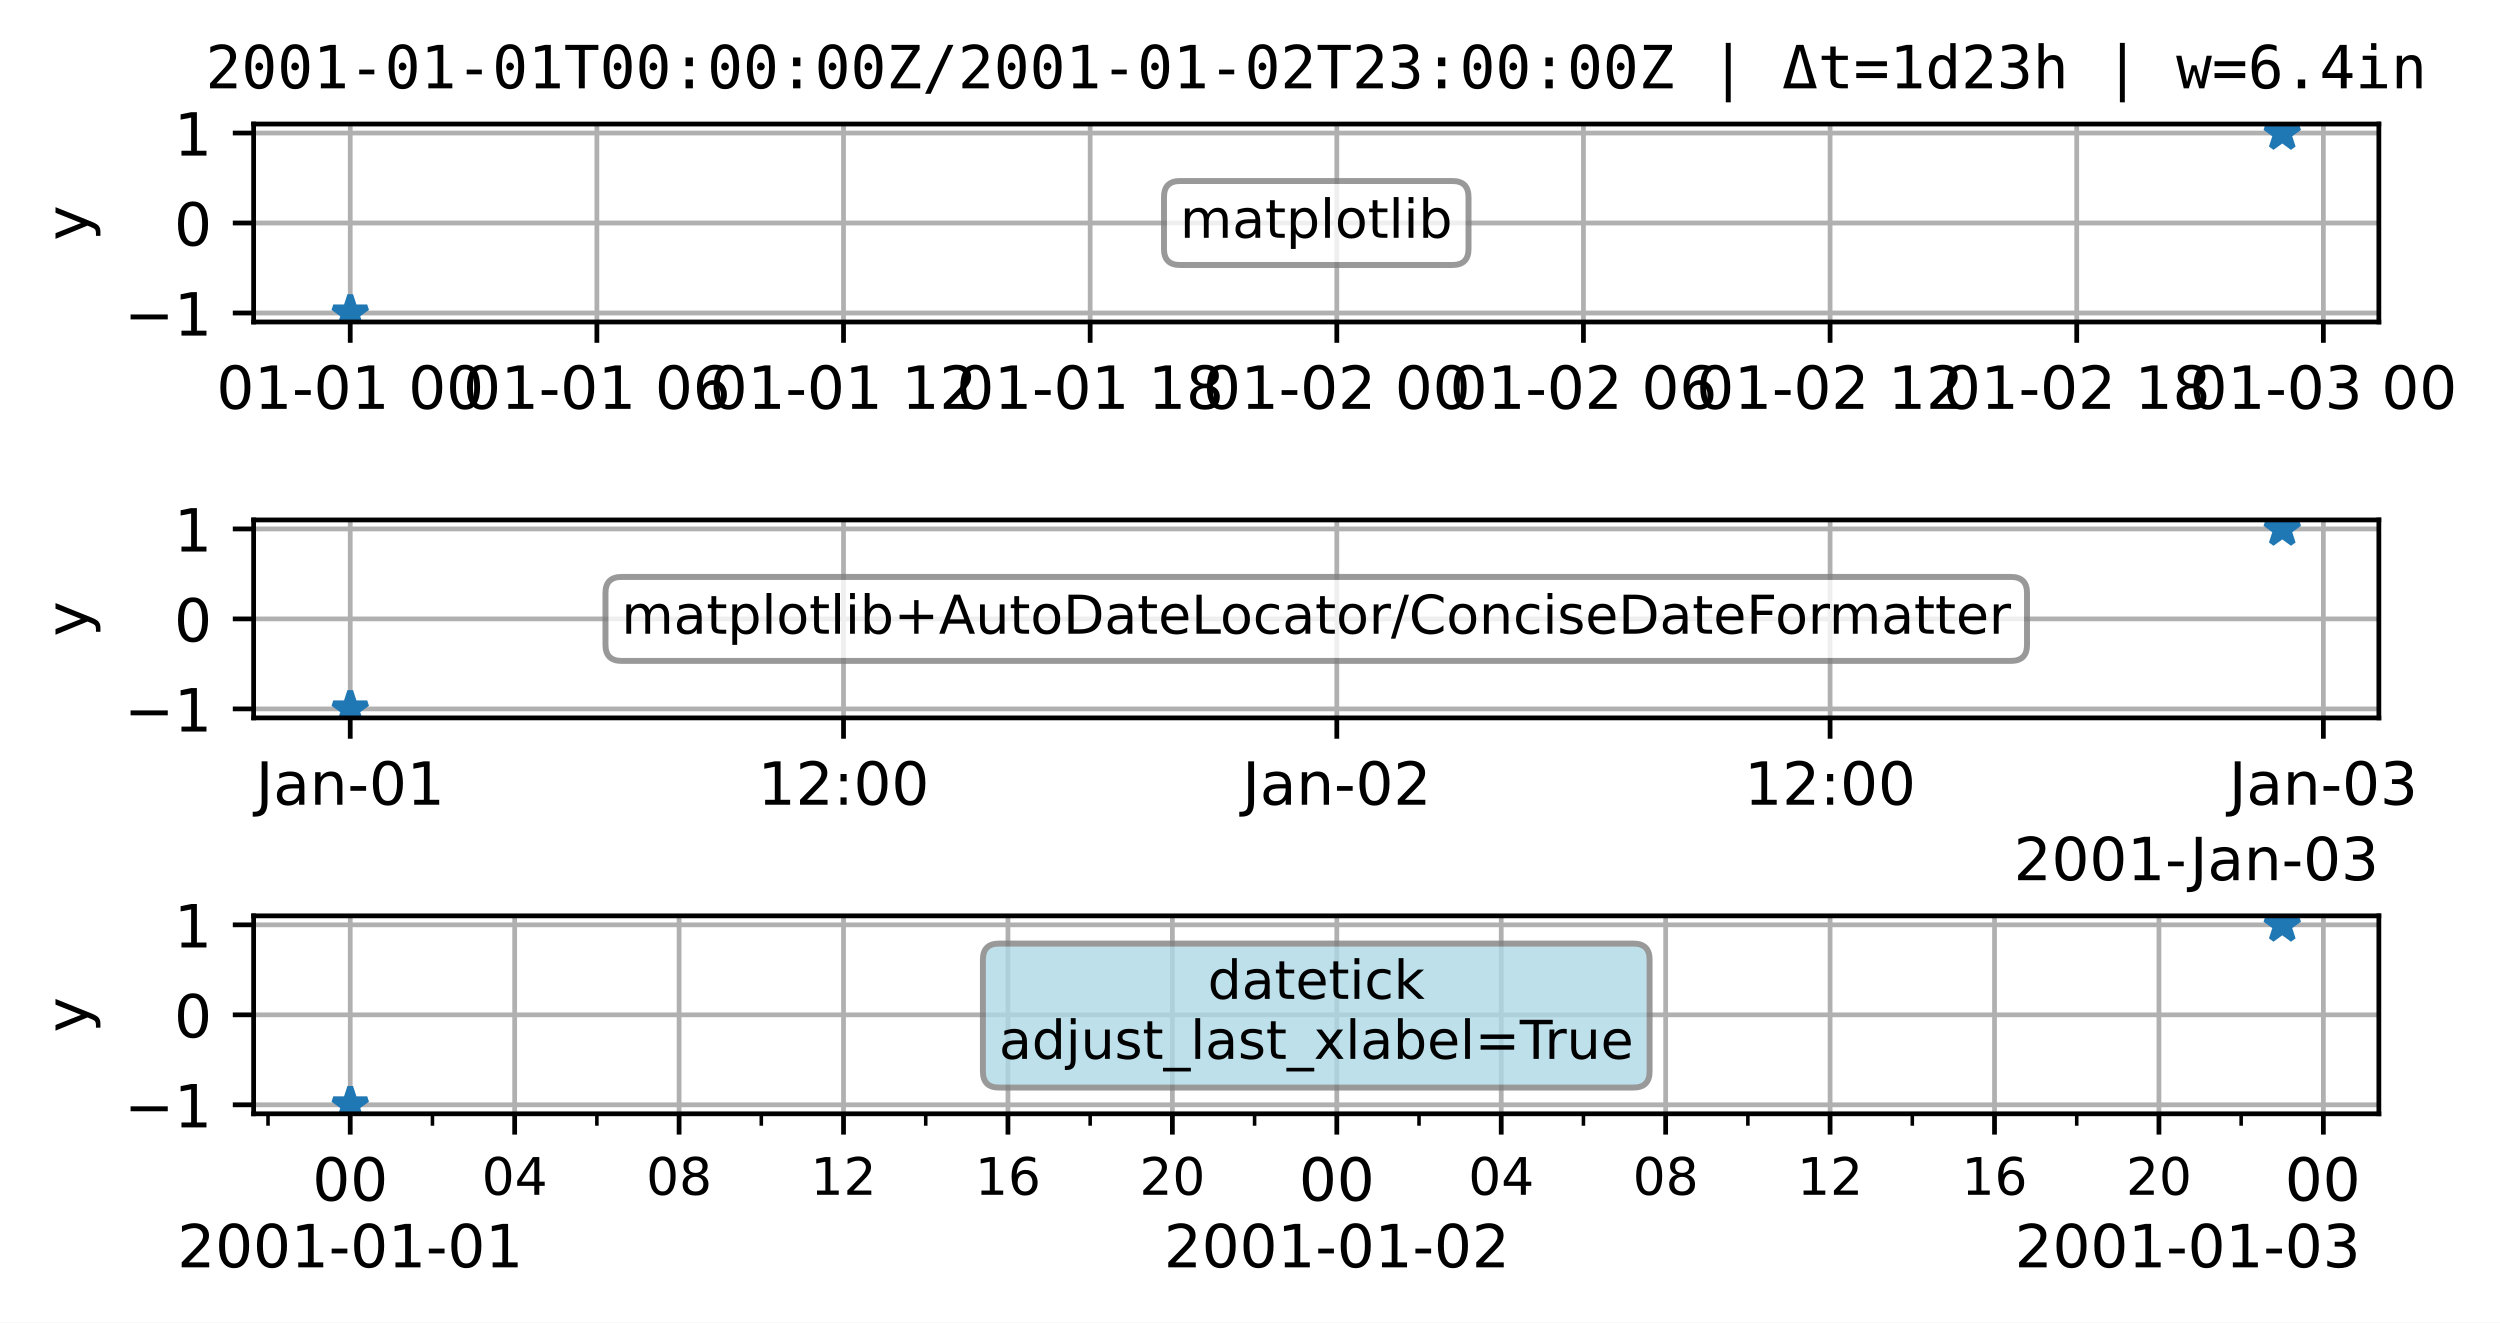
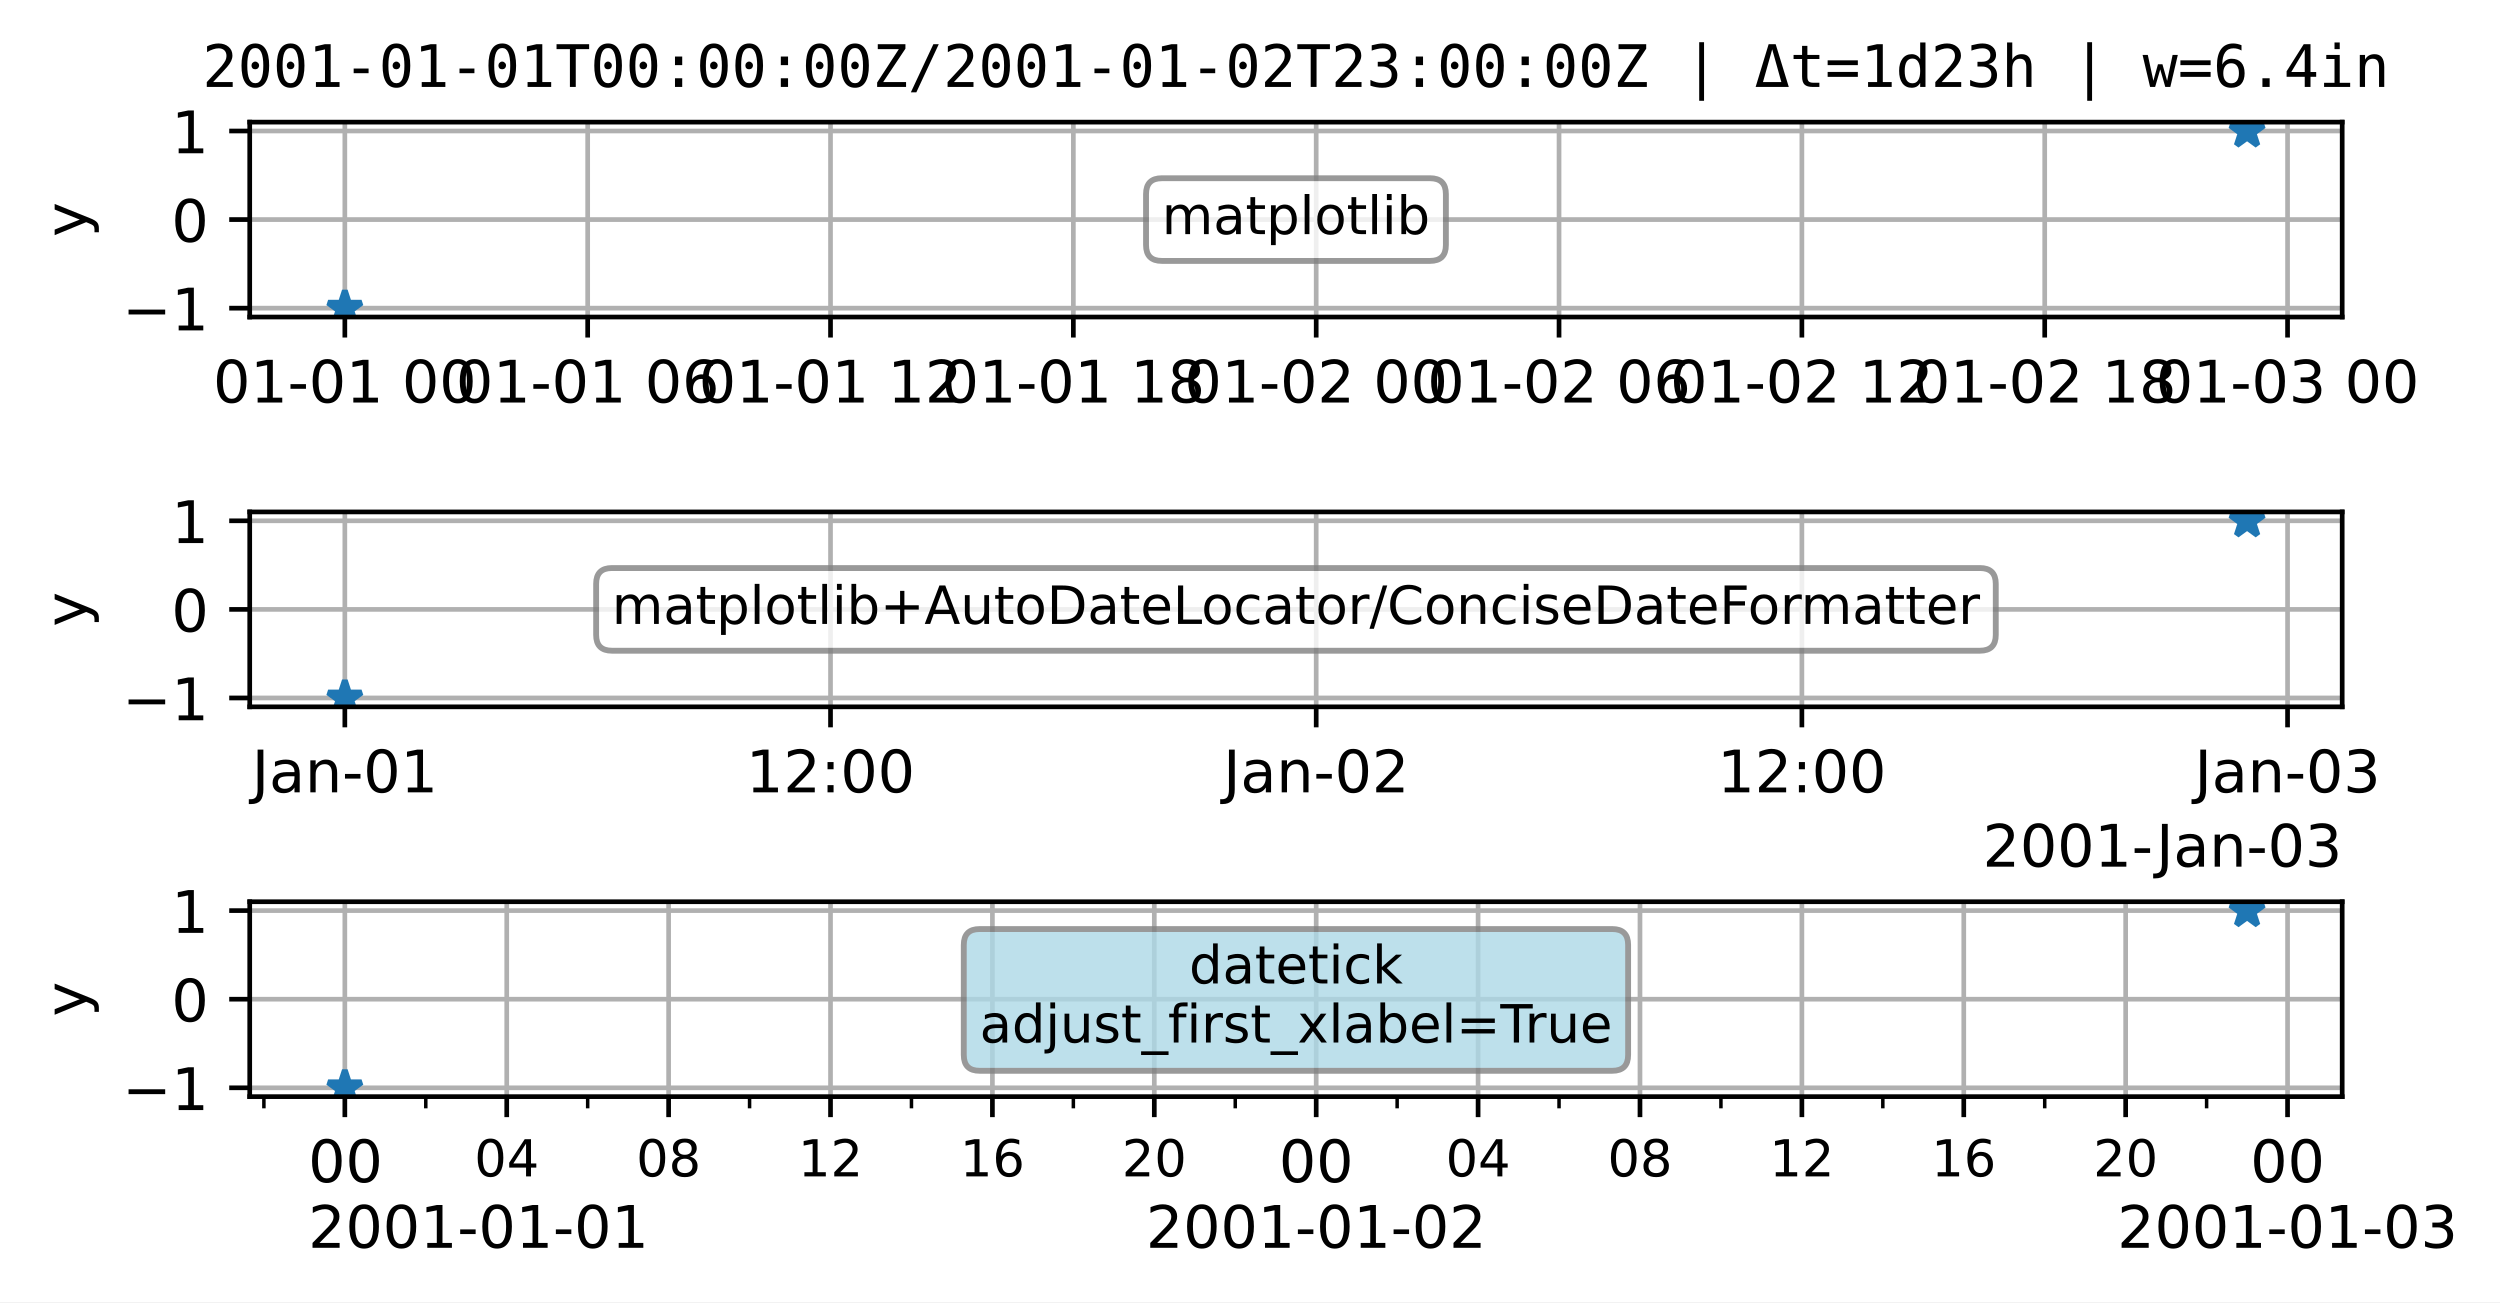
- <svg xmlns="http://www.w3.org/2000/svg" xmlns:xlink="http://www.w3.org/1999/xlink" width="420.096pt" height="222.238pt" viewBox="0 0 420.096 222.238" version="1.1">
+ <svg xmlns="http://www.w3.org/2000/svg" xmlns:xlink="http://www.w3.org/1999/xlink" width="426.673pt" height="222.238pt" viewBox="0 0 426.673 222.238" version="1.1">
  <defs>
    <style type="text/css">*{stroke-linejoin: round; stroke-linecap: butt}</style>
  </defs>
  <g id="figure_1">
    <g id="patch_1">
-       <path d="M 0 222.238  L 420.096 222.238  L 420.096 0  L 0 0  z " style="fill: #ffffff" />
+       <path d="M 0 222.238  L 426.673 222.238  L 426.673 0  L 0 0  z " style="fill: #ffffff" />
    </g>
    <g id="axes_1">
      <g id="patch_2">
        <path d="M 42.62 54.106  L 399.74 54.106  L 399.74 20.842  L 42.62 20.842  z " style="fill: #ffffff" />
      </g>
      <g id="matplotlib.axis_1">
        <g id="xtick_1">
          <g id="line2d_1">
            <path d="M 58.853 54.106  L 58.853 20.842  " clip-path="url(#pe55da10e5f)" style="fill: none; stroke: #b0b0b0; stroke-width: 0.8; stroke-linecap: square" />
          </g>
          <g id="line2d_2">
            <defs>
              <path id="m1e6c41ab66" d="M 0 0  L 0 3.5  " style="stroke: #000000; stroke-width: 0.8" />
            </defs>
            <g>
              <use xlink:href="#m1e6c41ab66" x="58.853" y="54.106" style="stroke: #000000; stroke-width: 0.8" />
            </g>
          </g>
          <g id="text_1">
            <text style="font-size: 10px; font-family: 'DejaVu Sans', 'Bitstream Vera Sans', 'Computer Modern Sans Serif', 'Lucida Grande', 'Verdana', 'Geneva', 'Lucid', 'Arial', 'Helvetica', 'Avant Garde', sans-serif; text-anchor: middle" x="58.853" y="68.705" transform="rotate(-0 58.85304 68.70462)">01-01 00</text>
          </g>
        </g>
        <g id="xtick_2">
          <g id="line2d_3">
            <path d="M 100.298 54.106  L 100.298 20.842  " clip-path="url(#pe55da10e5f)" style="fill: none; stroke: #b0b0b0; stroke-width: 0.8; stroke-linecap: square" />
          </g>
          <g id="line2d_4">
            <g>
              <use xlink:href="#m1e6c41ab66" x="100.298" y="54.106" style="stroke: #000000; stroke-width: 0.8" />
            </g>
          </g>
          <g id="text_2">
            <text style="font-size: 10px; font-family: 'DejaVu Sans', 'Bitstream Vera Sans', 'Computer Modern Sans Serif', 'Lucida Grande', 'Verdana', 'Geneva', 'Lucid', 'Arial', 'Helvetica', 'Avant Garde', sans-serif; text-anchor: middle" x="100.298" y="68.705" transform="rotate(-0 100.2983 68.70462)">01-01 06</text>
          </g>
        </g>
        <g id="xtick_3">
          <g id="line2d_5">
            <path d="M 141.744 54.106  L 141.744 20.842  " clip-path="url(#pe55da10e5f)" style="fill: none; stroke: #b0b0b0; stroke-width: 0.8; stroke-linecap: square" />
          </g>
          <g id="line2d_6">
            <g>
              <use xlink:href="#m1e6c41ab66" x="141.744" y="54.106" style="stroke: #000000; stroke-width: 0.8" />
            </g>
          </g>
          <g id="text_3">
            <text style="font-size: 10px; font-family: 'DejaVu Sans', 'Bitstream Vera Sans', 'Computer Modern Sans Serif', 'Lucida Grande', 'Verdana', 'Geneva', 'Lucid', 'Arial', 'Helvetica', 'Avant Garde', sans-serif; text-anchor: middle" x="141.744" y="68.705" transform="rotate(-0 141.7436 68.70462)">01-01 12</text>
          </g>
        </g>
        <g id="xtick_4">
          <g id="line2d_7">
            <path d="M 183.189 54.106  L 183.189 20.842  " clip-path="url(#pe55da10e5f)" style="fill: none; stroke: #b0b0b0; stroke-width: 0.8; stroke-linecap: square" />
          </g>
          <g id="line2d_8">
            <g>
              <use xlink:href="#m1e6c41ab66" x="183.189" y="54.106" style="stroke: #000000; stroke-width: 0.8" />
            </g>
          </g>
          <g id="text_4">
            <text style="font-size: 10px; font-family: 'DejaVu Sans', 'Bitstream Vera Sans', 'Computer Modern Sans Serif', 'Lucida Grande', 'Verdana', 'Geneva', 'Lucid', 'Arial', 'Helvetica', 'Avant Garde', sans-serif; text-anchor: middle" x="183.189" y="68.705" transform="rotate(-0 183.1888 68.70462)">01-01 18</text>
          </g>
        </g>
        <g id="xtick_5">
          <g id="line2d_9">
            <path d="M 224.634 54.106  L 224.634 20.842  " clip-path="url(#pe55da10e5f)" style="fill: none; stroke: #b0b0b0; stroke-width: 0.8; stroke-linecap: square" />
          </g>
          <g id="line2d_10">
            <g>
              <use xlink:href="#m1e6c41ab66" x="224.634" y="54.106" style="stroke: #000000; stroke-width: 0.8" />
            </g>
          </g>
          <g id="text_5">
            <text style="font-size: 10px; font-family: 'DejaVu Sans', 'Bitstream Vera Sans', 'Computer Modern Sans Serif', 'Lucida Grande', 'Verdana', 'Geneva', 'Lucid', 'Arial', 'Helvetica', 'Avant Garde', sans-serif; text-anchor: middle" x="224.634" y="68.705" transform="rotate(-0 224.6341 68.70462)">01-02 00</text>
          </g>
        </g>
        <g id="xtick_6">
          <g id="line2d_11">
            <path d="M 266.079 54.106  L 266.079 20.842  " clip-path="url(#pe55da10e5f)" style="fill: none; stroke: #b0b0b0; stroke-width: 0.8; stroke-linecap: square" />
          </g>
          <g id="line2d_12">
            <g>
              <use xlink:href="#m1e6c41ab66" x="266.079" y="54.106" style="stroke: #000000; stroke-width: 0.8" />
            </g>
          </g>
          <g id="text_6">
            <text style="font-size: 10px; font-family: 'DejaVu Sans', 'Bitstream Vera Sans', 'Computer Modern Sans Serif', 'Lucida Grande', 'Verdana', 'Geneva', 'Lucid', 'Arial', 'Helvetica', 'Avant Garde', sans-serif; text-anchor: middle" x="266.079" y="68.705" transform="rotate(-0 266.0793 68.70462)">01-02 06</text>
          </g>
        </g>
        <g id="xtick_7">
          <g id="line2d_13">
            <path d="M 307.525 54.106  L 307.525 20.842  " clip-path="url(#pe55da10e5f)" style="fill: none; stroke: #b0b0b0; stroke-width: 0.8; stroke-linecap: square" />
          </g>
          <g id="line2d_14">
            <g>
              <use xlink:href="#m1e6c41ab66" x="307.525" y="54.106" style="stroke: #000000; stroke-width: 0.8" />
            </g>
          </g>
          <g id="text_7">
            <text style="font-size: 10px; font-family: 'DejaVu Sans', 'Bitstream Vera Sans', 'Computer Modern Sans Serif', 'Lucida Grande', 'Verdana', 'Geneva', 'Lucid', 'Arial', 'Helvetica', 'Avant Garde', sans-serif; text-anchor: middle" x="307.525" y="68.705" transform="rotate(-0 307.5246 68.70462)">01-02 12</text>
          </g>
        </g>
        <g id="xtick_8">
          <g id="line2d_15">
            <path d="M 348.97 54.106  L 348.97 20.842  " clip-path="url(#pe55da10e5f)" style="fill: none; stroke: #b0b0b0; stroke-width: 0.8; stroke-linecap: square" />
          </g>
          <g id="line2d_16">
            <g>
              <use xlink:href="#m1e6c41ab66" x="348.97" y="54.106" style="stroke: #000000; stroke-width: 0.8" />
            </g>
          </g>
          <g id="text_8">
            <text style="font-size: 10px; font-family: 'DejaVu Sans', 'Bitstream Vera Sans', 'Computer Modern Sans Serif', 'Lucida Grande', 'Verdana', 'Geneva', 'Lucid', 'Arial', 'Helvetica', 'Avant Garde', sans-serif; text-anchor: middle" x="348.97" y="68.705" transform="rotate(-0 348.9699 68.70462)">01-02 18</text>
          </g>
        </g>
        <g id="xtick_9">
          <g id="line2d_17">
            <path d="M 390.415 54.106  L 390.415 20.842  " clip-path="url(#pe55da10e5f)" style="fill: none; stroke: #b0b0b0; stroke-width: 0.8; stroke-linecap: square" />
          </g>
          <g id="line2d_18">
            <g>
              <use xlink:href="#m1e6c41ab66" x="390.415" y="54.106" style="stroke: #000000; stroke-width: 0.8" />
            </g>
          </g>
          <g id="text_9">
            <text style="font-size: 10px; font-family: 'DejaVu Sans', 'Bitstream Vera Sans', 'Computer Modern Sans Serif', 'Lucida Grande', 'Verdana', 'Geneva', 'Lucid', 'Arial', 'Helvetica', 'Avant Garde', sans-serif; text-anchor: middle" x="390.415" y="68.705" transform="rotate(-0 390.4151 68.70462)">01-03 00</text>
          </g>
        </g>
      </g>
      <g id="matplotlib.axis_2">
        <g id="ytick_1">
          <g id="line2d_19">
            <path d="M 42.62 52.594  L 399.74 52.594  " clip-path="url(#pe55da10e5f)" style="fill: none; stroke: #b0b0b0; stroke-width: 0.8; stroke-linecap: square" />
          </g>
          <g id="line2d_20">
            <defs>
              <path id="mc1c6eb1be1" d="M 0 0  L -3.5 0  " style="stroke: #000000; stroke-width: 0.8" />
            </defs>
            <g>
              <use xlink:href="#mc1c6eb1be1" x="42.62" y="52.594" style="stroke: #000000; stroke-width: 0.8" />
            </g>
          </g>
          <g id="text_10">
            <text style="font-size: 10px; font-family: 'DejaVu Sans', 'Bitstream Vera Sans', 'Computer Modern Sans Serif', 'Lucida Grande', 'Verdana', 'Geneva', 'Lucid', 'Arial', 'Helvetica', 'Avant Garde', sans-serif; text-anchor: end" x="35.62" y="56.393" transform="rotate(-0 35.62031 56.39341)">−1</text>
          </g>
        </g>
        <g id="ytick_2">
          <g id="line2d_21">
            <path d="M 42.62 37.474  L 399.74 37.474  " clip-path="url(#pe55da10e5f)" style="fill: none; stroke: #b0b0b0; stroke-width: 0.8; stroke-linecap: square" />
          </g>
          <g id="line2d_22">
            <g>
              <use xlink:href="#mc1c6eb1be1" x="42.62" y="37.474" style="stroke: #000000; stroke-width: 0.8" />
            </g>
          </g>
          <g id="text_11">
            <text style="font-size: 10px; font-family: 'DejaVu Sans', 'Bitstream Vera Sans', 'Computer Modern Sans Serif', 'Lucida Grande', 'Verdana', 'Geneva', 'Lucid', 'Arial', 'Helvetica', 'Avant Garde', sans-serif; text-anchor: end" x="35.62" y="41.273" transform="rotate(-0 35.62031 41.27341)">0</text>
          </g>
        </g>
        <g id="ytick_3">
          <g id="line2d_23">
            <path d="M 42.62 22.354  L 399.74 22.354  " clip-path="url(#pe55da10e5f)" style="fill: none; stroke: #b0b0b0; stroke-width: 0.8; stroke-linecap: square" />
          </g>
          <g id="line2d_24">
            <g>
              <use xlink:href="#mc1c6eb1be1" x="42.62" y="22.354" style="stroke: #000000; stroke-width: 0.8" />
            </g>
          </g>
          <g id="text_12">
            <text style="font-size: 10px; font-family: 'DejaVu Sans', 'Bitstream Vera Sans', 'Computer Modern Sans Serif', 'Lucida Grande', 'Verdana', 'Geneva', 'Lucid', 'Arial', 'Helvetica', 'Avant Garde', sans-serif; text-anchor: end" x="35.62" y="26.153" transform="rotate(-0 35.62031 26.15341)">1</text>
          </g>
        </g>
        <g id="text_13">
          <text style="font-size: 10px; font-family: 'DejaVu Sans', 'Bitstream Vera Sans', 'Computer Modern Sans Serif', 'Lucida Grande', 'Verdana', 'Geneva', 'Lucid', 'Arial', 'Helvetica', 'Avant Garde', sans-serif; text-anchor: middle" x="14.798" y="37.474" transform="rotate(-90 14.79844 37.47419)">y</text>
        </g>
      </g>
      <g id="line2d_25">
        <defs>
          <path id="maf42e94cd1" d="M 0 -3  L -0.674 -0.927  L -2.853 -0.927  L -1.09 0.354  L -1.763 2.427  L -0 1.146  L 1.763 2.427  L 1.09 0.354  L 2.853 -0.927  L 0.674 -0.927  z " style="stroke: #1f77b4; stroke-linejoin: bevel" />
        </defs>
        <g clip-path="url(#pe55da10e5f)">
          <use xlink:href="#maf42e94cd1" x="58.853" y="52.594" style="fill: #1f77b4; stroke: #1f77b4; stroke-linejoin: bevel" />
          <use xlink:href="#maf42e94cd1" x="383.508" y="22.354" style="fill: #1f77b4; stroke: #1f77b4; stroke-linejoin: bevel" />
        </g>
      </g>
      <g id="patch_3">
        <path d="M 42.62 54.106  L 42.62 20.842  " style="fill: none; stroke: #000000; stroke-width: 0.8; stroke-linejoin: miter; stroke-linecap: square" />
      </g>
      <g id="patch_4">
        <path d="M 399.74 54.106  L 399.74 20.842  " style="fill: none; stroke: #000000; stroke-width: 0.8; stroke-linejoin: miter; stroke-linecap: square" />
      </g>
      <g id="patch_5">
        <path d="M 42.62 54.106  L 399.74 54.106  " style="fill: none; stroke: #000000; stroke-width: 0.8; stroke-linejoin: miter; stroke-linecap: square" />
      </g>
      <g id="patch_6">
        <path d="M 42.62 20.842  L 399.74 20.842  " style="fill: none; stroke: #000000; stroke-width: 0.8; stroke-linejoin: miter; stroke-linecap: square" />
      </g>
      <g id="text_14">
        <g id="patch_7">
          <path d="M 198.294 44.529  L 244.067 44.529  Q 246.767 44.529 246.767 41.829  L 246.767 33.119  Q 246.767 30.419 244.067 30.419  L 198.294 30.419  Q 195.594 30.419 195.594 33.119  L 195.594 41.829  Q 195.594 44.529 198.294 44.529  z " style="fill: #ffffff; opacity: 0.8; stroke: #808080; stroke-linejoin: miter" />
        </g>
        <text style="font-size: 9px; font-family: 'DejaVu Sans', 'Bitstream Vera Sans', 'Computer Modern Sans Serif', 'Lucida Grande', 'Verdana', 'Geneva', 'Lucid', 'Arial', 'Helvetica', 'Avant Garde', sans-serif; text-anchor: middle" x="221.18" y="39.958" transform="rotate(-0 221.1803 39.95763)">matplotlib</text>
      </g>
      <g id="text_15">
        <text style="font-size: 10px; font-family: 'DejaVu Sans Mono', 'Bitstream Vera Sans Mono', 'Computer Modern Typewriter', 'Andale Mono', 'Nimbus Mono L', 'Courier New', 'Courier', 'Fixed', 'Terminal', monospace; text-anchor: middle" x="221.18" y="14.842" transform="rotate(-0 221.1803 14.84219)">2001-01-01T00:00:00Z/2001-01-02T23:00:00Z | Δt=1d23h | w=6.4in</text>
      </g>
    </g>
    <g id="axes_2">
      <g id="patch_8">
        <path d="M 42.62 120.634  L 399.74 120.634  L 399.74 87.37  L 42.62 87.37  z " style="fill: #ffffff" />
      </g>
      <g id="matplotlib.axis_3">
        <g id="xtick_10">
          <g id="line2d_26">
            <path d="M 58.853 120.634  L 58.853 87.37  " clip-path="url(#p579dda429b)" style="fill: none; stroke: #b0b0b0; stroke-width: 0.8; stroke-linecap: square" />
          </g>
          <g id="line2d_27">
            <g>
              <use xlink:href="#m1e6c41ab66" x="58.853" y="120.634" style="stroke: #000000; stroke-width: 0.8" />
            </g>
          </g>
          <g id="text_16">
            <text style="font-size: 10px; font-family: 'DejaVu Sans', 'Bitstream Vera Sans', 'Computer Modern Sans Serif', 'Lucida Grande', 'Verdana', 'Geneva', 'Lucid', 'Arial', 'Helvetica', 'Avant Garde', sans-serif; text-anchor: middle" x="58.853" y="135.233" transform="rotate(-0 58.85304 135.2326)">Jan-01</text>
          </g>
        </g>
        <g id="xtick_11">
          <g id="line2d_28">
            <path d="M 141.744 120.634  L 141.744 87.37  " clip-path="url(#p579dda429b)" style="fill: none; stroke: #b0b0b0; stroke-width: 0.8; stroke-linecap: square" />
          </g>
          <g id="line2d_29">
            <g>
              <use xlink:href="#m1e6c41ab66" x="141.744" y="120.634" style="stroke: #000000; stroke-width: 0.8" />
            </g>
          </g>
          <g id="text_17">
            <text style="font-size: 10px; font-family: 'DejaVu Sans', 'Bitstream Vera Sans', 'Computer Modern Sans Serif', 'Lucida Grande', 'Verdana', 'Geneva', 'Lucid', 'Arial', 'Helvetica', 'Avant Garde', sans-serif; text-anchor: middle" x="141.744" y="135.233" transform="rotate(-0 141.7436 135.2326)">12:00</text>
          </g>
        </g>
        <g id="xtick_12">
          <g id="line2d_30">
            <path d="M 224.634 120.634  L 224.634 87.37  " clip-path="url(#p579dda429b)" style="fill: none; stroke: #b0b0b0; stroke-width: 0.8; stroke-linecap: square" />
          </g>
          <g id="line2d_31">
            <g>
              <use xlink:href="#m1e6c41ab66" x="224.634" y="120.634" style="stroke: #000000; stroke-width: 0.8" />
            </g>
          </g>
          <g id="text_18">
            <text style="font-size: 10px; font-family: 'DejaVu Sans', 'Bitstream Vera Sans', 'Computer Modern Sans Serif', 'Lucida Grande', 'Verdana', 'Geneva', 'Lucid', 'Arial', 'Helvetica', 'Avant Garde', sans-serif; text-anchor: middle" x="224.634" y="135.233" transform="rotate(-0 224.6341 135.2326)">Jan-02</text>
          </g>
        </g>
        <g id="xtick_13">
          <g id="line2d_32">
            <path d="M 307.525 120.634  L 307.525 87.37  " clip-path="url(#p579dda429b)" style="fill: none; stroke: #b0b0b0; stroke-width: 0.8; stroke-linecap: square" />
          </g>
          <g id="line2d_33">
            <g>
              <use xlink:href="#m1e6c41ab66" x="307.525" y="120.634" style="stroke: #000000; stroke-width: 0.8" />
            </g>
          </g>
          <g id="text_19">
            <text style="font-size: 10px; font-family: 'DejaVu Sans', 'Bitstream Vera Sans', 'Computer Modern Sans Serif', 'Lucida Grande', 'Verdana', 'Geneva', 'Lucid', 'Arial', 'Helvetica', 'Avant Garde', sans-serif; text-anchor: middle" x="307.525" y="135.233" transform="rotate(-0 307.5246 135.2326)">12:00</text>
          </g>
        </g>
        <g id="xtick_14">
          <g id="line2d_34">
            <path d="M 390.415 120.634  L 390.415 87.37  " clip-path="url(#p579dda429b)" style="fill: none; stroke: #b0b0b0; stroke-width: 0.8; stroke-linecap: square" />
          </g>
          <g id="line2d_35">
            <g>
              <use xlink:href="#m1e6c41ab66" x="390.415" y="120.634" style="stroke: #000000; stroke-width: 0.8" />
            </g>
          </g>
          <g id="text_20">
            <text style="font-size: 10px; font-family: 'DejaVu Sans', 'Bitstream Vera Sans', 'Computer Modern Sans Serif', 'Lucida Grande', 'Verdana', 'Geneva', 'Lucid', 'Arial', 'Helvetica', 'Avant Garde', sans-serif; text-anchor: middle" x="390.415" y="135.233" transform="rotate(-0 390.4151 135.2326)">Jan-03</text>
          </g>
        </g>
        <g id="text_21">
          <text style="font-size: 10px; font-family: 'DejaVu Sans', 'Bitstream Vera Sans', 'Computer Modern Sans Serif', 'Lucida Grande', 'Verdana', 'Geneva', 'Lucid', 'Arial', 'Helvetica', 'Avant Garde', sans-serif; text-anchor: end" x="399.74" y="147.911" transform="rotate(-0 399.7403 147.9108)">2001-Jan-03</text>
        </g>
      </g>
      <g id="matplotlib.axis_4">
        <g id="ytick_4">
          <g id="line2d_36">
            <path d="M 42.62 119.122  L 399.74 119.122  " clip-path="url(#p579dda429b)" style="fill: none; stroke: #b0b0b0; stroke-width: 0.8; stroke-linecap: square" />
          </g>
          <g id="line2d_37">
            <g>
              <use xlink:href="#mc1c6eb1be1" x="42.62" y="119.122" style="stroke: #000000; stroke-width: 0.8" />
            </g>
          </g>
          <g id="text_22">
            <text style="font-size: 10px; font-family: 'DejaVu Sans', 'Bitstream Vera Sans', 'Computer Modern Sans Serif', 'Lucida Grande', 'Verdana', 'Geneva', 'Lucid', 'Arial', 'Helvetica', 'Avant Garde', sans-serif; text-anchor: end" x="35.62" y="122.921" transform="rotate(-0 35.62031 122.9214)">−1</text>
          </g>
        </g>
        <g id="ytick_5">
          <g id="line2d_38">
            <path d="M 42.62 104.002  L 399.74 104.002  " clip-path="url(#p579dda429b)" style="fill: none; stroke: #b0b0b0; stroke-width: 0.8; stroke-linecap: square" />
          </g>
          <g id="line2d_39">
            <g>
              <use xlink:href="#mc1c6eb1be1" x="42.62" y="104.002" style="stroke: #000000; stroke-width: 0.8" />
            </g>
          </g>
          <g id="text_23">
            <text style="font-size: 10px; font-family: 'DejaVu Sans', 'Bitstream Vera Sans', 'Computer Modern Sans Serif', 'Lucida Grande', 'Verdana', 'Geneva', 'Lucid', 'Arial', 'Helvetica', 'Avant Garde', sans-serif; text-anchor: end" x="35.62" y="107.801" transform="rotate(-0 35.62031 107.8014)">0</text>
          </g>
        </g>
        <g id="ytick_6">
          <g id="line2d_40">
            <path d="M 42.62 88.882  L 399.74 88.882  " clip-path="url(#p579dda429b)" style="fill: none; stroke: #b0b0b0; stroke-width: 0.8; stroke-linecap: square" />
          </g>
          <g id="line2d_41">
            <g>
              <use xlink:href="#mc1c6eb1be1" x="42.62" y="88.882" style="stroke: #000000; stroke-width: 0.8" />
            </g>
          </g>
          <g id="text_24">
            <text style="font-size: 10px; font-family: 'DejaVu Sans', 'Bitstream Vera Sans', 'Computer Modern Sans Serif', 'Lucida Grande', 'Verdana', 'Geneva', 'Lucid', 'Arial', 'Helvetica', 'Avant Garde', sans-serif; text-anchor: end" x="35.62" y="92.681" transform="rotate(-0 35.62031 92.68141)">1</text>
          </g>
        </g>
        <g id="text_25">
          <text style="font-size: 10px; font-family: 'DejaVu Sans', 'Bitstream Vera Sans', 'Computer Modern Sans Serif', 'Lucida Grande', 'Verdana', 'Geneva', 'Lucid', 'Arial', 'Helvetica', 'Avant Garde', sans-serif; text-anchor: middle" x="14.798" y="104.002" transform="rotate(-90 14.79844 104.0022)">y</text>
        </g>
      </g>
      <g id="line2d_42">
        <g clip-path="url(#p579dda429b)">
          <use xlink:href="#maf42e94cd1" x="58.853" y="119.122" style="fill: #1f77b4; stroke: #1f77b4; stroke-linejoin: bevel" />
          <use xlink:href="#maf42e94cd1" x="383.508" y="88.882" style="fill: #1f77b4; stroke: #1f77b4; stroke-linejoin: bevel" />
        </g>
      </g>
      <g id="patch_9">
        <path d="M 42.62 120.634  L 42.62 87.37  " style="fill: none; stroke: #000000; stroke-width: 0.8; stroke-linejoin: miter; stroke-linecap: square" />
      </g>
      <g id="patch_10">
        <path d="M 399.74 120.634  L 399.74 87.37  " style="fill: none; stroke: #000000; stroke-width: 0.8; stroke-linejoin: miter; stroke-linecap: square" />
      </g>
      <g id="patch_11">
        <path d="M 42.62 120.634  L 399.74 120.634  " style="fill: none; stroke: #000000; stroke-width: 0.8; stroke-linejoin: miter; stroke-linecap: square" />
      </g>
      <g id="patch_12">
        <path d="M 42.62 87.37  L 399.74 87.37  " style="fill: none; stroke: #000000; stroke-width: 0.8; stroke-linejoin: miter; stroke-linecap: square" />
      </g>
      <g id="text_26">
        <g id="patch_13">
          <path d="M 104.443 111.057  L 337.917 111.057  Q 340.617 111.057 340.617 108.357  L 340.617 99.647  Q 340.617 96.947 337.917 96.947  L 104.443 96.947  Q 101.743 96.947 101.743 99.647  L 101.743 108.357  Q 101.743 111.057 104.443 111.057  z " style="fill: #ffffff; opacity: 0.8; stroke: #808080; stroke-linejoin: miter" />
        </g>
        <text style="font-size: 9px; font-family: 'DejaVu Sans', 'Bitstream Vera Sans', 'Computer Modern Sans Serif', 'Lucida Grande', 'Verdana', 'Geneva', 'Lucid', 'Arial', 'Helvetica', 'Avant Garde', sans-serif; text-anchor: middle" x="221.18" y="106.486" transform="rotate(-0 221.1803 106.4856)">matplotlib+AutoDateLocator/ConciseDateFormatter</text>
      </g>
    </g>
    <g id="axes_3">
      <g id="patch_14">
        <path d="M 42.62 187.162  L 399.74 187.162  L 399.74 153.898  L 42.62 153.898  z " style="fill: #ffffff" />
      </g>
      <g id="matplotlib.axis_5">
        <g id="xtick_15">
          <g id="line2d_43">
            <path d="M 58.853 187.162  L 58.853 153.898  " clip-path="url(#p52d361a265)" style="fill: none; stroke: #b0b0b0; stroke-width: 0.8; stroke-linecap: square" />
          </g>
          <g id="line2d_44">
            <g>
              <use xlink:href="#m1e6c41ab66" x="58.853" y="187.162" style="stroke: #000000; stroke-width: 0.8" />
            </g>
          </g>
          <g id="text_27">
-             <text style="font-size: 10px; font-family: 'DejaVu Sans', 'Bitstream Vera Sans', 'Computer Modern Sans Serif', 'Lucida Grande', 'Verdana', 'Geneva', 'Lucid', 'Arial', 'Helvetica', 'Avant Garde', sans-serif" transform="translate(52.49054 201.7606)">00</text>
-             <text style="font-size: 10px; font-family: 'DejaVu Sans', 'Bitstream Vera Sans', 'Computer Modern Sans Serif', 'Lucida Grande', 'Verdana', 'Geneva', 'Lucid', 'Arial', 'Helvetica', 'Avant Garde', sans-serif" transform="translate(29.79523 212.9584)">2001-01-01</text>
+             <text style="font-size: 10px; font-family: 'DejaVu Sans', 'Bitstream Vera Sans', 'Computer Modern Sans Serif', 'Lucida Grande', 'Verdana', 'Geneva', 'Lucid', 'Arial', 'Helvetica', 'Avant Garde', sans-serif" transform="translate(52.60304 201.7606)">00</text>
+             <text style="font-size: 10px; font-family: 'DejaVu Sans', 'Bitstream Vera Sans', 'Computer Modern Sans Serif', 'Lucida Grande', 'Verdana', 'Geneva', 'Lucid', 'Arial', 'Helvetica', 'Avant Garde', sans-serif" transform="translate(52.60304 212.9584)">2001-01-01</text>
          </g>
        </g>
        <g id="xtick_16">
          <g id="line2d_45">
            <path d="M 86.483 187.162  L 86.483 153.898  " clip-path="url(#p52d361a265)" style="fill: none; stroke: #b0b0b0; stroke-width: 0.8; stroke-linecap: square" />
          </g>
          <g id="line2d_46">
            <g>
              <use xlink:href="#m1e6c41ab66" x="86.483" y="187.162" style="stroke: #000000; stroke-width: 0.8" />
            </g>
          </g>
          <g id="text_28">
            <text style="font-size: 8.7px; font-family: 'DejaVu Sans', 'Bitstream Vera Sans', 'Computer Modern Sans Serif', 'Lucida Grande', 'Verdana', 'Geneva', 'Lucid', 'Arial', 'Helvetica', 'Avant Garde', sans-serif; text-anchor: middle" x="86.483" y="200.773" transform="rotate(-0 86.48321 200.7728)">04</text>
          </g>
        </g>
        <g id="xtick_17">
          <g id="line2d_47">
            <path d="M 114.113 187.162  L 114.113 153.898  " clip-path="url(#p52d361a265)" style="fill: none; stroke: #b0b0b0; stroke-width: 0.8; stroke-linecap: square" />
          </g>
          <g id="line2d_48">
            <g>
              <use xlink:href="#m1e6c41ab66" x="114.113" y="187.162" style="stroke: #000000; stroke-width: 0.8" />
            </g>
          </g>
          <g id="text_29">
            <text style="font-size: 8.7px; font-family: 'DejaVu Sans', 'Bitstream Vera Sans', 'Computer Modern Sans Serif', 'Lucida Grande', 'Verdana', 'Geneva', 'Lucid', 'Arial', 'Helvetica', 'Avant Garde', sans-serif; text-anchor: middle" x="114.113" y="200.773" transform="rotate(-0 114.1134 200.7728)">08</text>
          </g>
        </g>
        <g id="xtick_18">
          <g id="line2d_49">
            <path d="M 141.744 187.162  L 141.744 153.898  " clip-path="url(#p52d361a265)" style="fill: none; stroke: #b0b0b0; stroke-width: 0.8; stroke-linecap: square" />
          </g>
          <g id="line2d_50">
            <g>
              <use xlink:href="#m1e6c41ab66" x="141.744" y="187.162" style="stroke: #000000; stroke-width: 0.8" />
            </g>
          </g>
          <g id="text_30">
            <text style="font-size: 8.7px; font-family: 'DejaVu Sans', 'Bitstream Vera Sans', 'Computer Modern Sans Serif', 'Lucida Grande', 'Verdana', 'Geneva', 'Lucid', 'Arial', 'Helvetica', 'Avant Garde', sans-serif; text-anchor: middle" x="141.744" y="200.773" transform="rotate(-0 141.7436 200.7728)">12</text>
          </g>
        </g>
        <g id="xtick_19">
          <g id="line2d_51">
            <path d="M 169.374 187.162  L 169.374 153.898  " clip-path="url(#p52d361a265)" style="fill: none; stroke: #b0b0b0; stroke-width: 0.8; stroke-linecap: square" />
          </g>
          <g id="line2d_52">
            <g>
              <use xlink:href="#m1e6c41ab66" x="169.374" y="187.162" style="stroke: #000000; stroke-width: 0.8" />
            </g>
          </g>
          <g id="text_31">
            <text style="font-size: 8.7px; font-family: 'DejaVu Sans', 'Bitstream Vera Sans', 'Computer Modern Sans Serif', 'Lucida Grande', 'Verdana', 'Geneva', 'Lucid', 'Arial', 'Helvetica', 'Avant Garde', sans-serif; text-anchor: middle" x="169.374" y="200.773" transform="rotate(-0 169.3737 200.7728)">16</text>
          </g>
        </g>
        <g id="xtick_20">
          <g id="line2d_53">
            <path d="M 197.004 187.162  L 197.004 153.898  " clip-path="url(#p52d361a265)" style="fill: none; stroke: #b0b0b0; stroke-width: 0.8; stroke-linecap: square" />
          </g>
          <g id="line2d_54">
            <g>
              <use xlink:href="#m1e6c41ab66" x="197.004" y="187.162" style="stroke: #000000; stroke-width: 0.8" />
            </g>
          </g>
          <g id="text_32">
            <text style="font-size: 8.7px; font-family: 'DejaVu Sans', 'Bitstream Vera Sans', 'Computer Modern Sans Serif', 'Lucida Grande', 'Verdana', 'Geneva', 'Lucid', 'Arial', 'Helvetica', 'Avant Garde', sans-serif; text-anchor: middle" x="197.004" y="200.773" transform="rotate(-0 197.0039 200.7728)">20</text>
          </g>
        </g>
        <g id="xtick_21">
          <g id="line2d_55">
            <path d="M 224.634 187.162  L 224.634 153.898  " clip-path="url(#p52d361a265)" style="fill: none; stroke: #b0b0b0; stroke-width: 0.8; stroke-linecap: square" />
          </g>
          <g id="line2d_56">
            <g>
              <use xlink:href="#m1e6c41ab66" x="224.634" y="187.162" style="stroke: #000000; stroke-width: 0.8" />
            </g>
          </g>
          <g id="text_33">
            <text style="font-size: 10px; font-family: 'DejaVu Sans', 'Bitstream Vera Sans', 'Computer Modern Sans Serif', 'Lucida Grande', 'Verdana', 'Geneva', 'Lucid', 'Arial', 'Helvetica', 'Avant Garde', sans-serif" transform="translate(218.2716 201.7606)">00</text>
            <text style="font-size: 10px; font-family: 'DejaVu Sans', 'Bitstream Vera Sans', 'Computer Modern Sans Serif', 'Lucida Grande', 'Verdana', 'Geneva', 'Lucid', 'Arial', 'Helvetica', 'Avant Garde', sans-serif" transform="translate(195.5763 212.9584)">2001-01-02</text>
          </g>
        </g>
        <g id="xtick_22">
          <g id="line2d_57">
            <path d="M 252.264 187.162  L 252.264 153.898  " clip-path="url(#p52d361a265)" style="fill: none; stroke: #b0b0b0; stroke-width: 0.8; stroke-linecap: square" />
          </g>
          <g id="line2d_58">
            <g>
              <use xlink:href="#m1e6c41ab66" x="252.264" y="187.162" style="stroke: #000000; stroke-width: 0.8" />
            </g>
          </g>
          <g id="text_34">
            <text style="font-size: 8.7px; font-family: 'DejaVu Sans', 'Bitstream Vera Sans', 'Computer Modern Sans Serif', 'Lucida Grande', 'Verdana', 'Geneva', 'Lucid', 'Arial', 'Helvetica', 'Avant Garde', sans-serif; text-anchor: middle" x="252.264" y="200.773" transform="rotate(-0 252.2643 200.7728)">04</text>
          </g>
        </g>
        <g id="xtick_23">
          <g id="line2d_59">
            <path d="M 279.894 187.162  L 279.894 153.898  " clip-path="url(#p52d361a265)" style="fill: none; stroke: #b0b0b0; stroke-width: 0.8; stroke-linecap: square" />
          </g>
          <g id="line2d_60">
            <g>
              <use xlink:href="#m1e6c41ab66" x="279.894" y="187.162" style="stroke: #000000; stroke-width: 0.8" />
            </g>
          </g>
          <g id="text_35">
            <text style="font-size: 8.7px; font-family: 'DejaVu Sans', 'Bitstream Vera Sans', 'Computer Modern Sans Serif', 'Lucida Grande', 'Verdana', 'Geneva', 'Lucid', 'Arial', 'Helvetica', 'Avant Garde', sans-serif; text-anchor: middle" x="279.894" y="200.773" transform="rotate(-0 279.8944 200.7728)">08</text>
          </g>
        </g>
        <g id="xtick_24">
          <g id="line2d_61">
            <path d="M 307.525 187.162  L 307.525 153.898  " clip-path="url(#p52d361a265)" style="fill: none; stroke: #b0b0b0; stroke-width: 0.8; stroke-linecap: square" />
          </g>
          <g id="line2d_62">
            <g>
              <use xlink:href="#m1e6c41ab66" x="307.525" y="187.162" style="stroke: #000000; stroke-width: 0.8" />
            </g>
          </g>
          <g id="text_36">
            <text style="font-size: 8.7px; font-family: 'DejaVu Sans', 'Bitstream Vera Sans', 'Computer Modern Sans Serif', 'Lucida Grande', 'Verdana', 'Geneva', 'Lucid', 'Arial', 'Helvetica', 'Avant Garde', sans-serif; text-anchor: middle" x="307.525" y="200.773" transform="rotate(-0 307.5246 200.7728)">12</text>
          </g>
        </g>
        <g id="xtick_25">
          <g id="line2d_63">
            <path d="M 335.155 187.162  L 335.155 153.898  " clip-path="url(#p52d361a265)" style="fill: none; stroke: #b0b0b0; stroke-width: 0.8; stroke-linecap: square" />
          </g>
          <g id="line2d_64">
            <g>
              <use xlink:href="#m1e6c41ab66" x="335.155" y="187.162" style="stroke: #000000; stroke-width: 0.8" />
            </g>
          </g>
          <g id="text_37">
            <text style="font-size: 8.7px; font-family: 'DejaVu Sans', 'Bitstream Vera Sans', 'Computer Modern Sans Serif', 'Lucida Grande', 'Verdana', 'Geneva', 'Lucid', 'Arial', 'Helvetica', 'Avant Garde', sans-serif; text-anchor: middle" x="335.155" y="200.773" transform="rotate(-0 335.1548 200.7728)">16</text>
          </g>
        </g>
        <g id="xtick_26">
          <g id="line2d_65">
            <path d="M 362.785 187.162  L 362.785 153.898  " clip-path="url(#p52d361a265)" style="fill: none; stroke: #b0b0b0; stroke-width: 0.8; stroke-linecap: square" />
          </g>
          <g id="line2d_66">
            <g>
              <use xlink:href="#m1e6c41ab66" x="362.785" y="187.162" style="stroke: #000000; stroke-width: 0.8" />
            </g>
          </g>
          <g id="text_38">
            <text style="font-size: 8.7px; font-family: 'DejaVu Sans', 'Bitstream Vera Sans', 'Computer Modern Sans Serif', 'Lucida Grande', 'Verdana', 'Geneva', 'Lucid', 'Arial', 'Helvetica', 'Avant Garde', sans-serif; text-anchor: middle" x="362.785" y="200.773" transform="rotate(-0 362.785 200.7728)">20</text>
          </g>
        </g>
        <g id="xtick_27">
          <g id="line2d_67">
            <path d="M 390.415 187.162  L 390.415 153.898  " clip-path="url(#p52d361a265)" style="fill: none; stroke: #b0b0b0; stroke-width: 0.8; stroke-linecap: square" />
          </g>
          <g id="line2d_68">
            <g>
              <use xlink:href="#m1e6c41ab66" x="390.415" y="187.162" style="stroke: #000000; stroke-width: 0.8" />
            </g>
          </g>
          <g id="text_39">
-             <text style="font-size: 10px; font-family: 'DejaVu Sans', 'Bitstream Vera Sans', 'Computer Modern Sans Serif', 'Lucida Grande', 'Verdana', 'Geneva', 'Lucid', 'Arial', 'Helvetica', 'Avant Garde', sans-serif" transform="translate(383.9401 201.7606)">00</text>
-             <text style="font-size: 10px; font-family: 'DejaVu Sans', 'Bitstream Vera Sans', 'Computer Modern Sans Serif', 'Lucida Grande', 'Verdana', 'Geneva', 'Lucid', 'Arial', 'Helvetica', 'Avant Garde', sans-serif" transform="translate(338.5495 212.9584)">2001-01-03</text>
+             <text style="font-size: 10px; font-family: 'DejaVu Sans', 'Bitstream Vera Sans', 'Computer Modern Sans Serif', 'Lucida Grande', 'Verdana', 'Geneva', 'Lucid', 'Arial', 'Helvetica', 'Avant Garde', sans-serif" transform="translate(384.0526 201.7606)">00</text>
+             <text style="font-size: 10px; font-family: 'DejaVu Sans', 'Bitstream Vera Sans', 'Computer Modern Sans Serif', 'Lucida Grande', 'Verdana', 'Geneva', 'Lucid', 'Arial', 'Helvetica', 'Avant Garde', sans-serif" transform="translate(361.3573 212.9584)">2001-01-03</text>
          </g>
        </g>
        <g id="xtick_28">
          <g id="line2d_69">
            <defs>
              <path id="m7da8c832f9" d="M 0 0  L 0 2  " style="stroke: #000000; stroke-width: 0.6" />
            </defs>
            <g>
              <use xlink:href="#m7da8c832f9" x="45.038" y="187.162" style="stroke: #000000; stroke-width: 0.6" />
            </g>
          </g>
        </g>
        <g id="xtick_29">
          <g id="line2d_70">
            <g>
              <use xlink:href="#m7da8c832f9" x="72.668" y="187.162" style="stroke: #000000; stroke-width: 0.6" />
            </g>
          </g>
        </g>
        <g id="xtick_30">
          <g id="line2d_71">
            <g>
              <use xlink:href="#m7da8c832f9" x="100.298" y="187.162" style="stroke: #000000; stroke-width: 0.6" />
            </g>
          </g>
        </g>
        <g id="xtick_31">
          <g id="line2d_72">
            <g>
              <use xlink:href="#m7da8c832f9" x="127.928" y="187.162" style="stroke: #000000; stroke-width: 0.6" />
            </g>
          </g>
        </g>
        <g id="xtick_32">
          <g id="line2d_73">
            <g>
              <use xlink:href="#m7da8c832f9" x="155.559" y="187.162" style="stroke: #000000; stroke-width: 0.6" />
            </g>
          </g>
        </g>
        <g id="xtick_33">
          <g id="line2d_74">
            <g>
              <use xlink:href="#m7da8c832f9" x="183.189" y="187.162" style="stroke: #000000; stroke-width: 0.6" />
            </g>
          </g>
        </g>
        <g id="xtick_34">
          <g id="line2d_75">
            <g>
              <use xlink:href="#m7da8c832f9" x="210.819" y="187.162" style="stroke: #000000; stroke-width: 0.6" />
            </g>
          </g>
        </g>
        <g id="xtick_35">
          <g id="line2d_76">
            <g>
              <use xlink:href="#m7da8c832f9" x="238.449" y="187.162" style="stroke: #000000; stroke-width: 0.6" />
            </g>
          </g>
        </g>
        <g id="xtick_36">
          <g id="line2d_77">
            <g>
              <use xlink:href="#m7da8c832f9" x="266.079" y="187.162" style="stroke: #000000; stroke-width: 0.6" />
            </g>
          </g>
        </g>
        <g id="xtick_37">
          <g id="line2d_78">
            <g>
              <use xlink:href="#m7da8c832f9" x="293.71" y="187.162" style="stroke: #000000; stroke-width: 0.6" />
            </g>
          </g>
        </g>
        <g id="xtick_38">
          <g id="line2d_79">
            <g>
              <use xlink:href="#m7da8c832f9" x="321.34" y="187.162" style="stroke: #000000; stroke-width: 0.6" />
            </g>
          </g>
        </g>
        <g id="xtick_39">
          <g id="line2d_80">
            <g>
              <use xlink:href="#m7da8c832f9" x="348.97" y="187.162" style="stroke: #000000; stroke-width: 0.6" />
            </g>
          </g>
        </g>
        <g id="xtick_40">
          <g id="line2d_81">
            <g>
              <use xlink:href="#m7da8c832f9" x="376.6" y="187.162" style="stroke: #000000; stroke-width: 0.6" />
            </g>
          </g>
        </g>
      </g>
      <g id="matplotlib.axis_6">
        <g id="ytick_7">
          <g id="line2d_82">
            <path d="M 42.62 185.65  L 399.74 185.65  " clip-path="url(#p52d361a265)" style="fill: none; stroke: #b0b0b0; stroke-width: 0.8; stroke-linecap: square" />
          </g>
          <g id="line2d_83">
            <g>
              <use xlink:href="#mc1c6eb1be1" x="42.62" y="185.65" style="stroke: #000000; stroke-width: 0.8" />
            </g>
          </g>
          <g id="text_40">
            <text style="font-size: 10px; font-family: 'DejaVu Sans', 'Bitstream Vera Sans', 'Computer Modern Sans Serif', 'Lucida Grande', 'Verdana', 'Geneva', 'Lucid', 'Arial', 'Helvetica', 'Avant Garde', sans-serif; text-anchor: end" x="35.62" y="189.449" transform="rotate(-0 35.62031 189.4494)">−1</text>
          </g>
        </g>
        <g id="ytick_8">
          <g id="line2d_84">
            <path d="M 42.62 170.53  L 399.74 170.53  " clip-path="url(#p52d361a265)" style="fill: none; stroke: #b0b0b0; stroke-width: 0.8; stroke-linecap: square" />
          </g>
          <g id="line2d_85">
            <g>
              <use xlink:href="#mc1c6eb1be1" x="42.62" y="170.53" style="stroke: #000000; stroke-width: 0.8" />
            </g>
          </g>
          <g id="text_41">
            <text style="font-size: 10px; font-family: 'DejaVu Sans', 'Bitstream Vera Sans', 'Computer Modern Sans Serif', 'Lucida Grande', 'Verdana', 'Geneva', 'Lucid', 'Arial', 'Helvetica', 'Avant Garde', sans-serif; text-anchor: end" x="35.62" y="174.329" transform="rotate(-0 35.62031 174.3294)">0</text>
          </g>
        </g>
        <g id="ytick_9">
          <g id="line2d_86">
            <path d="M 42.62 155.41  L 399.74 155.41  " clip-path="url(#p52d361a265)" style="fill: none; stroke: #b0b0b0; stroke-width: 0.8; stroke-linecap: square" />
          </g>
          <g id="line2d_87">
            <g>
              <use xlink:href="#mc1c6eb1be1" x="42.62" y="155.41" style="stroke: #000000; stroke-width: 0.8" />
            </g>
          </g>
          <g id="text_42">
            <text style="font-size: 10px; font-family: 'DejaVu Sans', 'Bitstream Vera Sans', 'Computer Modern Sans Serif', 'Lucida Grande', 'Verdana', 'Geneva', 'Lucid', 'Arial', 'Helvetica', 'Avant Garde', sans-serif; text-anchor: end" x="35.62" y="159.209" transform="rotate(-0 35.62031 159.2094)">1</text>
          </g>
        </g>
        <g id="text_43">
          <text style="font-size: 10px; font-family: 'DejaVu Sans', 'Bitstream Vera Sans', 'Computer Modern Sans Serif', 'Lucida Grande', 'Verdana', 'Geneva', 'Lucid', 'Arial', 'Helvetica', 'Avant Garde', sans-serif; text-anchor: middle" x="14.798" y="170.53" transform="rotate(-90 14.79844 170.5302)">y</text>
        </g>
      </g>
      <g id="line2d_88">
        <g clip-path="url(#p52d361a265)">
          <use xlink:href="#maf42e94cd1" x="58.853" y="185.65" style="fill: #1f77b4; stroke: #1f77b4; stroke-linejoin: bevel" />
          <use xlink:href="#maf42e94cd1" x="383.508" y="155.41" style="fill: #1f77b4; stroke: #1f77b4; stroke-linejoin: bevel" />
        </g>
      </g>
      <g id="patch_15">
        <path d="M 42.62 187.162  L 42.62 153.898  " style="fill: none; stroke: #000000; stroke-width: 0.8; stroke-linejoin: miter; stroke-linecap: square" />
      </g>
      <g id="patch_16">
        <path d="M 399.74 187.162  L 399.74 153.898  " style="fill: none; stroke: #000000; stroke-width: 0.8; stroke-linejoin: miter; stroke-linecap: square" />
      </g>
      <g id="patch_17">
        <path d="M 42.62 187.162  L 399.74 187.162  " style="fill: none; stroke: #000000; stroke-width: 0.8; stroke-linejoin: miter; stroke-linecap: square" />
      </g>
      <g id="patch_18">
        <path d="M 42.62 153.898  L 399.74 153.898  " style="fill: none; stroke: #000000; stroke-width: 0.8; stroke-linejoin: miter; stroke-linecap: square" />
      </g>
      <g id="text_44">
        <g id="patch_19">
-           <path d="M 167.866 182.75  L 274.495 182.75  Q 277.195 182.75 277.195 180.05  L 277.195 161.261  Q 277.195 158.561 274.495 158.561  L 167.866 158.561  Q 165.166 158.561 165.166 161.261  L 165.166 180.05  Q 165.166 182.75 167.866 182.75  z " style="fill: #add8e6; opacity: 0.8; stroke: #808080; stroke-linejoin: miter" />
+           <path d="M 167.189 182.75  L 275.171 182.75  Q 277.871 182.75 277.871 180.05  L 277.871 161.261  Q 277.871 158.561 275.171 158.561  L 167.189 158.561  Q 164.489 158.561 164.489 161.261  L 164.489 180.05  Q 164.489 182.75 167.189 182.75  z " style="fill: #add8e6; opacity: 0.8; stroke: #808080; stroke-linejoin: miter" />
        </g>
        <text style="font-size: 9px; font-family: 'DejaVu Sans', 'Bitstream Vera Sans', 'Computer Modern Sans Serif', 'Lucida Grande', 'Verdana', 'Geneva', 'Lucid', 'Arial', 'Helvetica', 'Avant Garde', sans-serif" transform="translate(202.9384 167.8495)">datetick</text>
-         <text style="font-size: 9px; font-family: 'DejaVu Sans', 'Bitstream Vera Sans', 'Computer Modern Sans Serif', 'Lucida Grande', 'Verdana', 'Geneva', 'Lucid', 'Arial', 'Helvetica', 'Avant Garde', sans-serif" transform="translate(167.8659 177.9275)">adjust_last_xlabel=True</text>
+         <text style="font-size: 9px; font-family: 'DejaVu Sans', 'Bitstream Vera Sans', 'Computer Modern Sans Serif', 'Lucida Grande', 'Verdana', 'Geneva', 'Lucid', 'Arial', 'Helvetica', 'Avant Garde', sans-serif" transform="translate(167.1895 177.9275)">adjust_first_xlabel=True</text>
      </g>
    </g>
  </g>
  <defs>
    <clipPath id="pe55da10e5f">
      <rect x="42.62" y="20.842" width="357.12" height="33.264" />
    </clipPath>
    <clipPath id="p579dda429b">
      <rect x="42.62" y="87.37" width="357.12" height="33.264" />
    </clipPath>
    <clipPath id="p52d361a265">
      <rect x="42.62" y="153.898" width="357.12" height="33.264" />
    </clipPath>
  </defs>
</svg>
